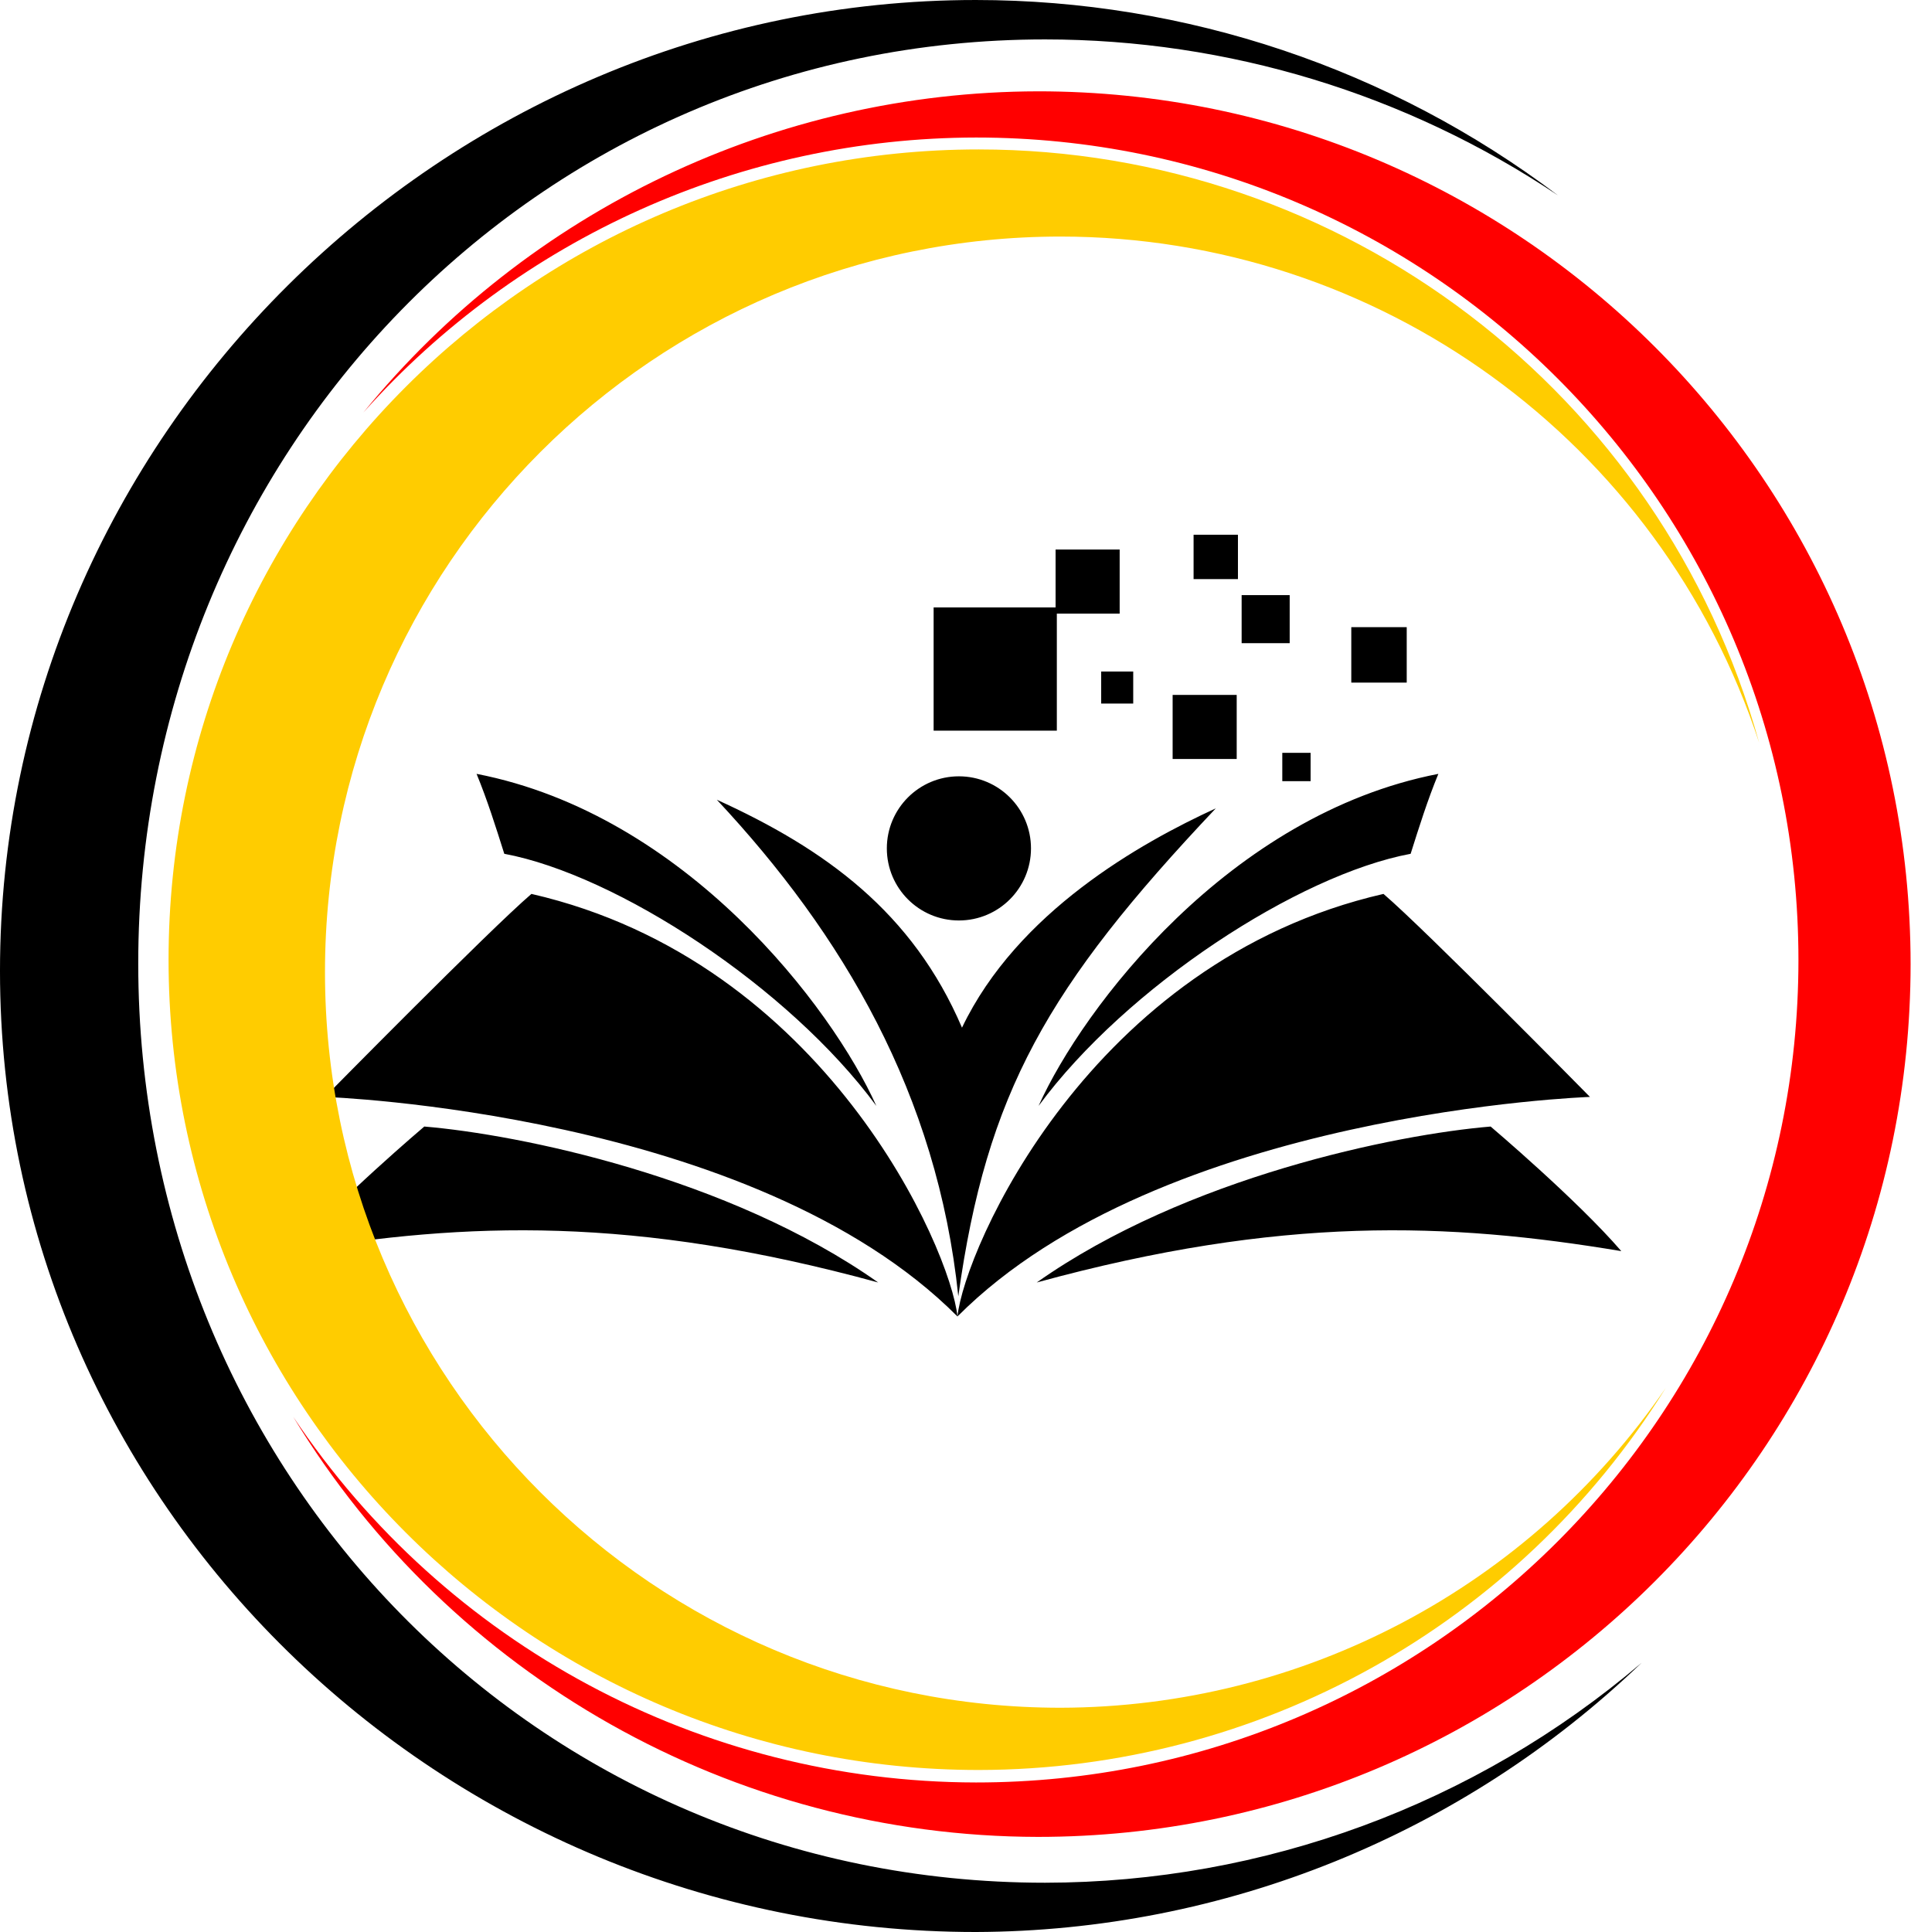
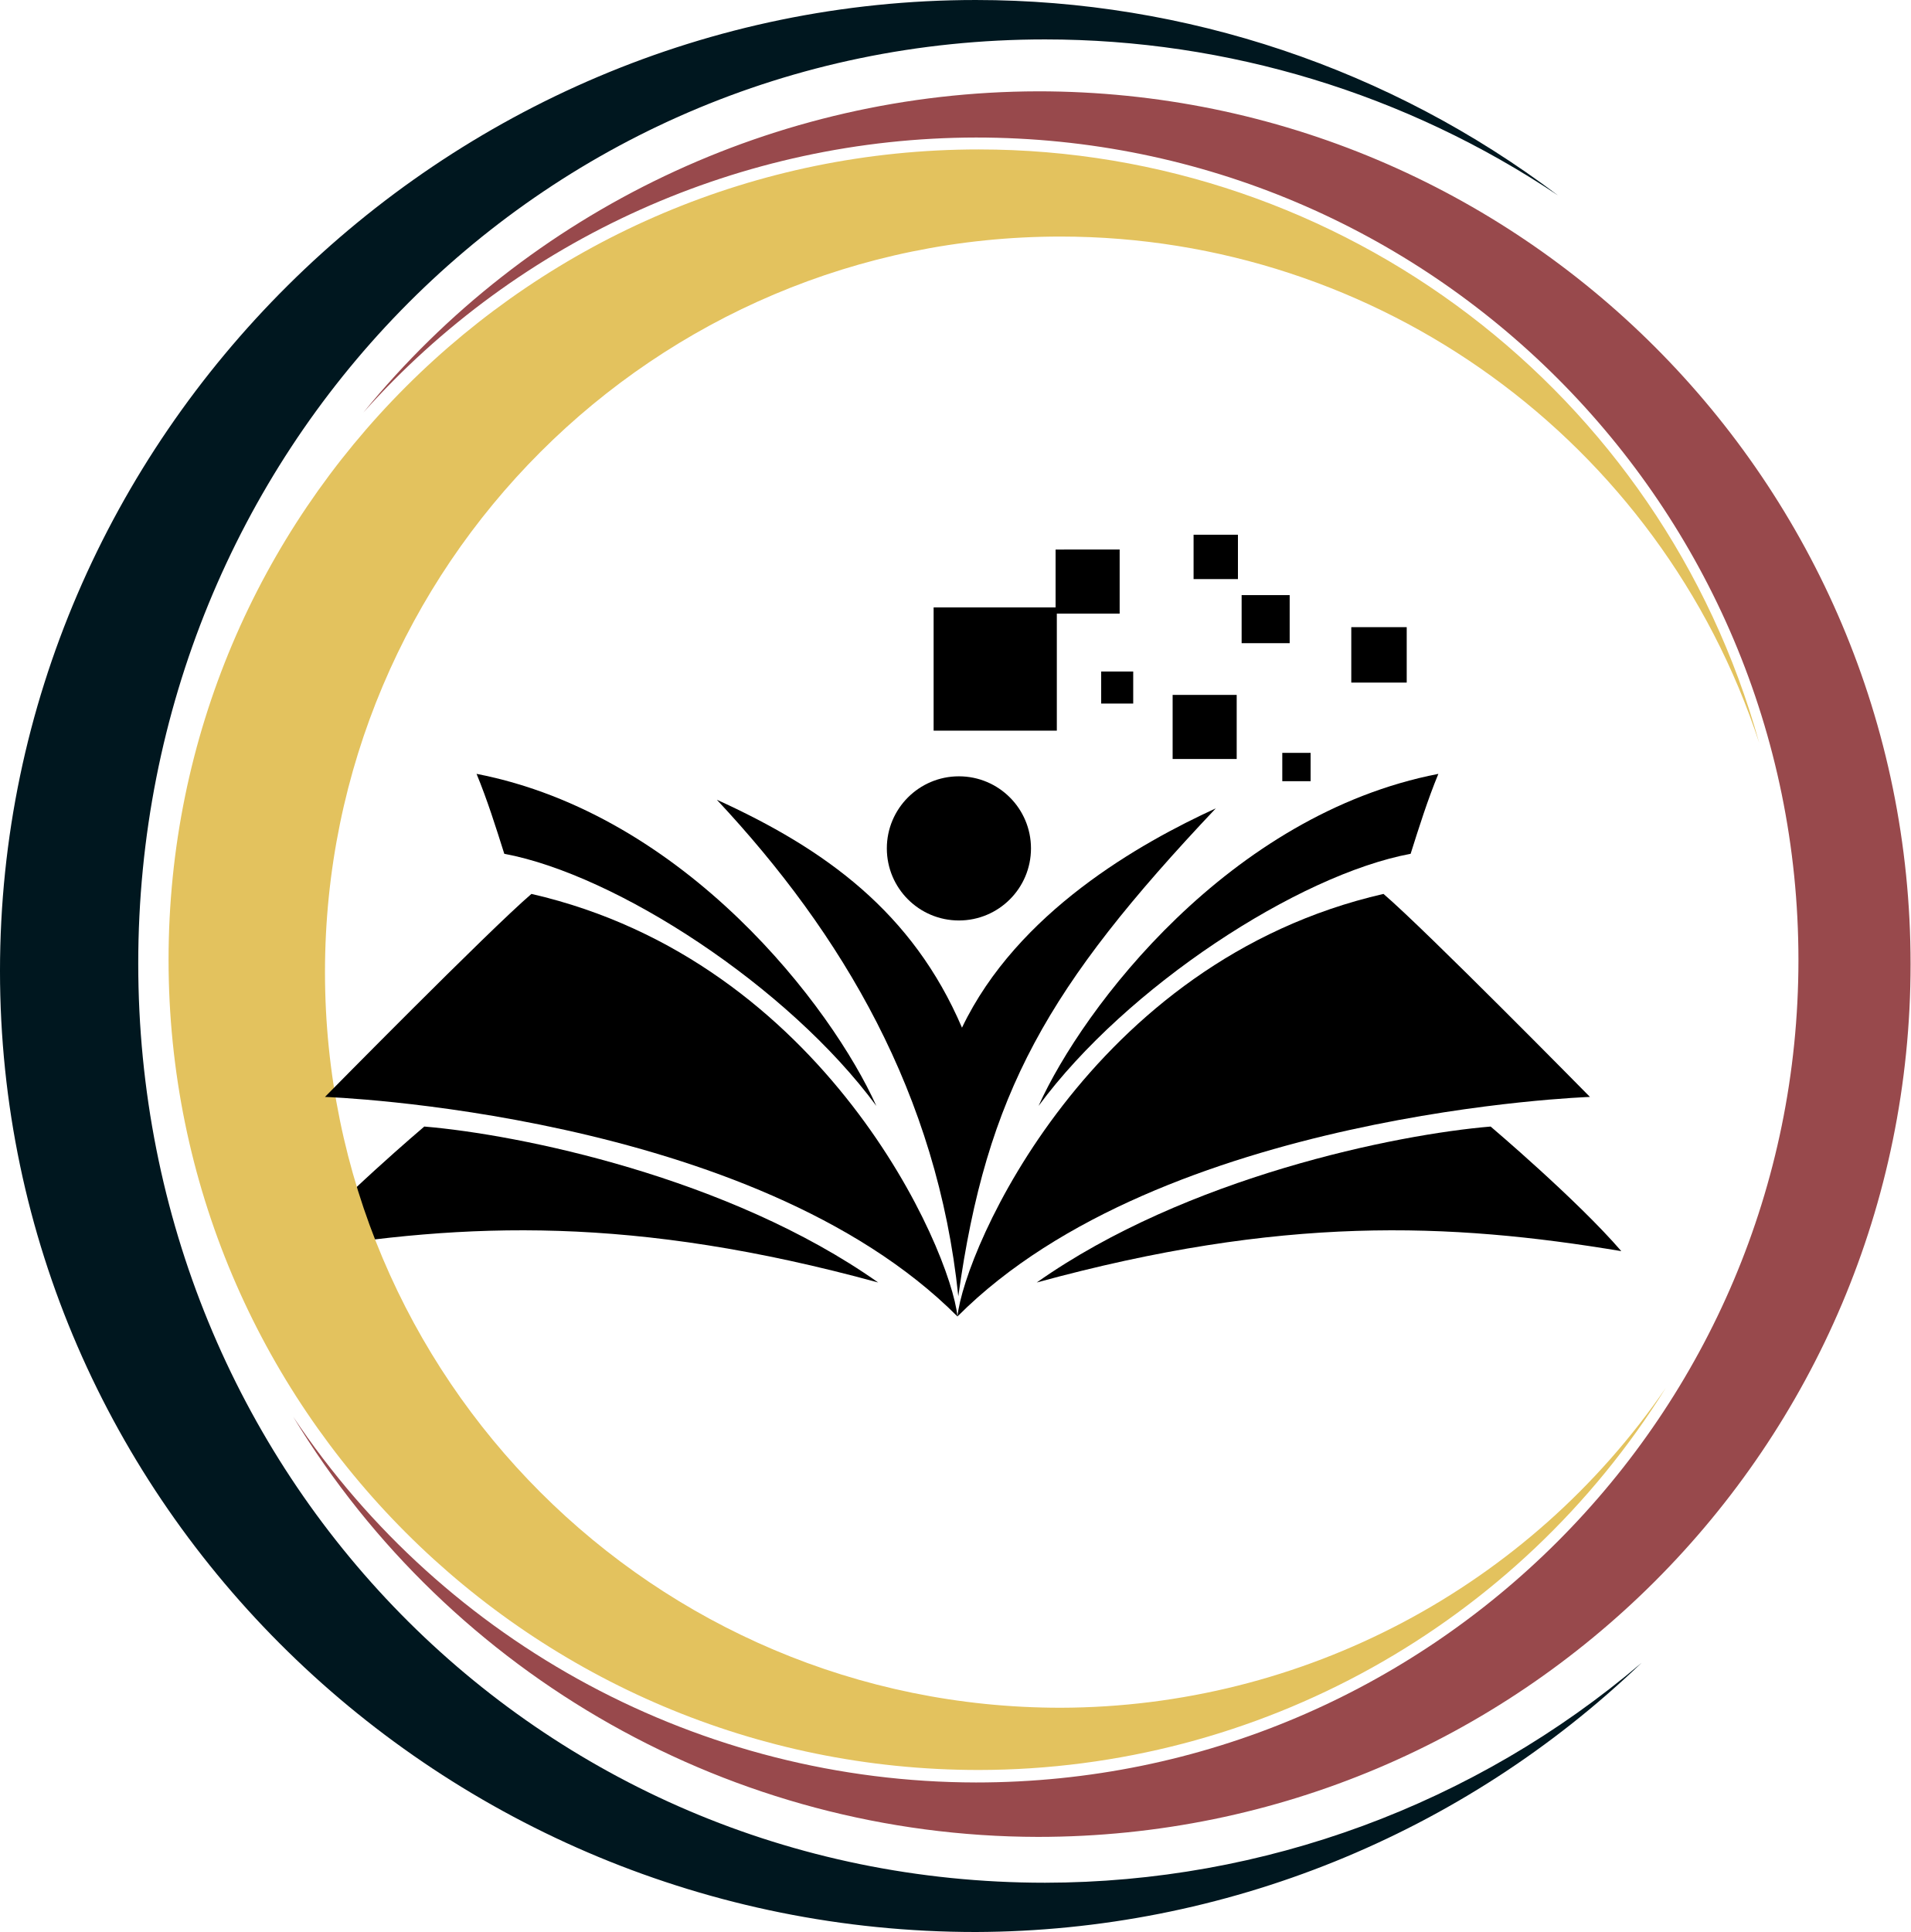
<svg xmlns="http://www.w3.org/2000/svg" version="1.1" id="svg132" width="253.717" height="256.543" viewBox="0 0 253.717 256.543" xmlnsSvg="http://www.w3.org/2000/svg">
  <defs id="defs136" />
  <g id="layer1" style="display:inline;fill:#cccccc" transform="translate(-115.2213,-79.18976)">
-     <path id="path1451" style="display:inline;opacity:1;fill:#000000;fill-opacity:1;stroke-width:7.4" d="m 316.532,186.519 c -1.423,3.447 -2.557,7.055 -3.682,10.613 -14.889,2.781 -37.712,17.61 -49.41,33.48 5.89,-13.089 25.334,-38.707 53.092,-44.094 z m -127.723,0 c 27.757,5.386 47.202,31.005 53.092,44.094 -11.698,-15.87 -34.521,-30.699 -49.41,-33.48 -1.125,-3.559 -2.259,-7.166 -3.682,-10.613 z m 63.668,0.326 a 9.571,9.571 0 0 1 9.572,9.572 9.571,9.571 0 0 1 -9.572,9.57 9.571,9.571 0 0 1 -9.57,-9.57 9.571,9.571 0 0 1 9.57,-9.572 z m 32.15,3.109 c -16.688,17.834 -29.287,39.103 -32.068,65.936 -3.763,-26.996 -11.78,-41.067 -34.195,-64.791 9.98,4.581 26.343,13.743 33.705,29.123 6.559,-15.335 18.161,-23.723 32.559,-30.268 z m 24.617,12.506 c 5.644,4.831 27.418,26.957 27.418,26.957 0,0 -56.889,1.94 -83.992,29.154 0.926,-8.908 17.52,-47.145 56.574,-56.111 z m -56.574,56.111 c -27.103,-27.214 -83.992,-29.154 -83.992,-29.154 0,0 21.774,-22.126 27.418,-26.957 39.055,8.967 55.649,47.203 56.574,56.111 z m 70.803,-25.221 c 0,0 11.473,9.72 17.354,16.543 -22.907,-3.818 -45.125,-4.733 -77.629,4.164 19.889,-14.027 47.781,-19.666 60.275,-20.707 z m -141.605,0 c 12.495,1.041 40.387,6.68 60.275,20.707 -32.504,-8.897 -54.722,-7.982 -77.629,-4.164 5.881,-6.823 17.354,-16.543 17.354,-16.543 z" transform="matrix(-1,0,0,1,495.0383,-4.571227)" />
-     <path style="display:inline;fill:#ffcc00;fill-opacity:1;stroke-width:7.438" d="M 245.2,99.032 A 107.593,107.593 0 0 0 137.606,206.625 107.593,107.593 0 0 0 245.2,314.219 107.593,107.593 0 0 0 336.419,263.498 97.677,97.677 0 0 1 256.053,305.955 97.677,97.677 0 0 1 158.378,208.28 97.677,97.677 0 0 1 256.053,110.602 97.677,97.677 0 0 1 348.829,177.815 107.593,107.593 0 0 0 245.2,99.032 Z" id="path255" />
-     <path style="display:inline;fill:#ff0000;fill-opacity:1;stroke-width:7.438" d="m 253.046,91.317 c -34.743,0.073 -67.62,15.728 -89.576,42.654 20.689,-23.197 50.281,-36.479 81.363,-36.52 60.317,-3.9e-5 109.213,48.896 109.213,109.213 4e-5,60.317 -48.896,109.213 -109.213,109.213 -36.438,-0.049 -70.451,-18.267 -90.684,-48.572 20.971,34.581 58.453,55.729 98.896,55.799 64.006,-7e-4 115.893,-51.888 115.893,-115.895 -7e-4,-64.005 -51.887,-115.892 -115.893,-115.893 z" id="path253" />
-     <path style="display:inline;fill:#000000;fill-opacity:1;stroke-width:7.438" d="m 244.801,79.19 c -70.842,4.25e-4 -129.58,58.084 -129.58,128.926 4.3e-4,70.842 58.738,127.617 129.58,127.617 32.964,-0.109 64.621,-12.905 88.402,-35.732 -22.104,18.815 -50.176,29.16 -79.203,29.189 -67.59,3.4e-4 -120.42,-54.466 -120.42,-122.057 -3.4e-4,-67.59 52.83,-122.709 120.42,-122.709 24.254,0.001 47.961,7.209 68.111,20.709 C 299.85,88.306 272.708,79.198 244.801,79.19 Z" id="path353" />
-     <path id="rect524" style="display:inline;opacity:1;fill:#000000;fill-opacity:1;stroke-width:7.4" d="m 285.013,155.758 v 5.891 h 5.891 v -5.891 z m -18.324,1.965 v 7.689 h -16.197 v 16.361 h 16.361 V 166.231 h 8.344 v -8.508 z m 24.705,6.053 v 6.381 h 6.381 v -6.381 z m 14.562,4.254 v 7.363 h 7.361 v -7.363 z m -33.213,5.891 v 4.254 h 4.254 v -4.254 z m 9.488,3.107 v 8.508 h 8.508 v -8.508 z m 14.562,7.691 v 3.762 h 3.762 v -3.762 z" transform="translate(-11.28927,-5.562827)" />
+     <path style="display:inline;opacity:1;fill:#000000;fill-opacity:1;stroke-width:7.4" d="m 313.171,228.78 c -12.495,1.041 -40.387,6.68 -60.275,20.707 32.504,-8.897 54.722,-7.982 77.629,-4.164 -5.881,-6.823 -17.354,-16.543 -17.354,-16.543 z" id="path7953" />
+     <path style="display:inline;opacity:1;fill:#000000;fill-opacity:1;stroke-width:7.4" d="m 171.565,228.78 c 0,0 -11.473,9.72 -17.354,16.543 22.907,-3.818 45.125,-4.733 77.629,4.164 -19.889,-14.027 -47.781,-19.666 -60.275,-20.707 z" id="path7951" />
+     <path style="display:inline;opacity:1;fill:#000000;fill-opacity:1;stroke-width:7.4" d="m 242.368,254 c 27.103,-27.214 83.992,-29.154 83.992,-29.154 0,0 -21.774,-22.126 -27.418,-26.957 -39.055,8.967 -55.649,47.203 -56.574,56.111 z" id="path7949" />
+     <path style="display:inline;opacity:1;fill:#000000;fill-opacity:1;stroke-width:7.4" d="m 210.411,185.383 c 16.688,17.834 29.287,39.103 32.068,65.936 3.763,-26.996 11.78,-41.067 34.195,-64.791 -9.98,4.581 -26.343,13.743 -33.705,29.123 -6.559,-15.335 -18.161,-23.723 -32.559,-30.268 z" id="path7945" />
+     <path style="display:inline;opacity:1;fill:#000000;fill-opacity:1;stroke-width:7.4" d="m 242.561,182.274 a 9.571,9.571 0 0 0 -9.572,9.572 9.571,9.571 0 0 0 9.572,9.57 9.571,9.571 0 0 0 9.57,-9.57 9.571,9.571 0 0 0 -9.57,-9.572 z" id="path7943" />
+     <path style="display:inline;opacity:1;fill:#000000;fill-opacity:1;stroke-width:7.4" d="m 306.229,181.948 c -27.757,5.386 -47.202,31.005 -53.092,44.094 11.698,-15.87 34.521,-30.699 49.41,-33.48 1.125,-3.559 2.259,-7.166 3.682,-10.613 z" id="path7941" />
+     <path style="display:inline;opacity:1;fill:#000000;fill-opacity:1;stroke-width:7.4" d="m 178.506,181.948 c 1.423,3.447 2.557,7.055 3.682,10.613 14.889,2.781 37.712,17.61 49.41,33.48 -5.89,-13.089 -25.334,-38.707 -53.092,-44.094 z" id="path1451" />
+     <path style="display:inline;fill:#e3c25e;fill-opacity:1;stroke-width:7.438" d="M 245.2,99.032 A 107.593,107.593 0 0 0 137.606,206.625 107.593,107.593 0 0 0 245.2,314.219 107.593,107.593 0 0 0 336.419,263.498 97.677,97.677 0 0 1 256.053,305.955 97.677,97.677 0 0 1 158.378,208.28 97.677,97.677 0 0 1 256.053,110.602 97.677,97.677 0 0 1 348.829,177.815 107.593,107.593 0 0 0 245.2,99.032 Z" id="path255" />
+     <path style="display:inline;opacity:1;fill:#000000;fill-opacity:1;stroke-width:7.4" d="m 185.794,197.889 c -5.644,4.831 -27.418,26.957 -27.418,26.957 0,0 56.889,1.94 83.992,29.154 -0.926,-8.908 -17.52,-47.145 -56.574,-56.111 z" id="path7947" />
+     <path style="display:inline;fill:#98494c;fill-opacity:1;stroke-width:7.438" d="m 253.046,91.317 c -34.743,0.073 -67.62,15.728 -89.576,42.654 20.689,-23.197 50.281,-36.479 81.363,-36.52 60.317,-3.9e-5 109.213,48.896 109.213,109.213 4e-5,60.317 -48.896,109.213 -109.213,109.213 -36.438,-0.049 -70.451,-18.267 -90.684,-48.572 20.971,34.581 58.453,55.729 98.896,55.799 64.006,-7e-4 115.893,-51.888 115.893,-115.895 -7e-4,-64.005 -51.887,-115.892 -115.893,-115.893 z" id="path253" />
+     <path style="display:inline;fill:#00171f;fill-opacity:1;stroke-width:7.438" d="m 244.801,79.19 c -70.842,4.25e-4 -129.58,58.084 -129.58,128.926 4.3e-4,70.842 58.738,127.617 129.58,127.617 32.964,-0.109 64.621,-12.905 88.402,-35.732 -22.104,18.815 -50.176,29.16 -79.203,29.189 -67.59,3.4e-4 -120.42,-54.466 -120.42,-122.057 -3.4e-4,-67.59 52.83,-122.709 120.42,-122.709 24.254,0.001 47.961,7.209 68.111,20.709 C 299.85,88.306 272.708,79.198 244.801,79.19 Z" id="path353" />
+     <path id="rect524" style="display:inline;opacity:1;fill:#000000;fill-opacity:1;stroke-width:7.4" d="m 273.723,150.196 v 5.891 h 5.891 v -5.891 z m -18.324,1.965 v 7.689 h -16.197 v 16.361 h 16.361 v -15.543 h 8.344 v -8.508 z m 24.705,6.053 v 6.381 h 6.381 v -6.381 z m 14.562,4.254 v 7.363 h 7.361 v -7.363 z m -33.213,5.891 v 4.254 h 4.254 v -4.254 z m 9.488,3.107 v 8.508 h 8.508 v -8.508 z m 14.562,7.691 v 3.762 h 3.762 v -3.762 z" />
  </g>
</svg>
